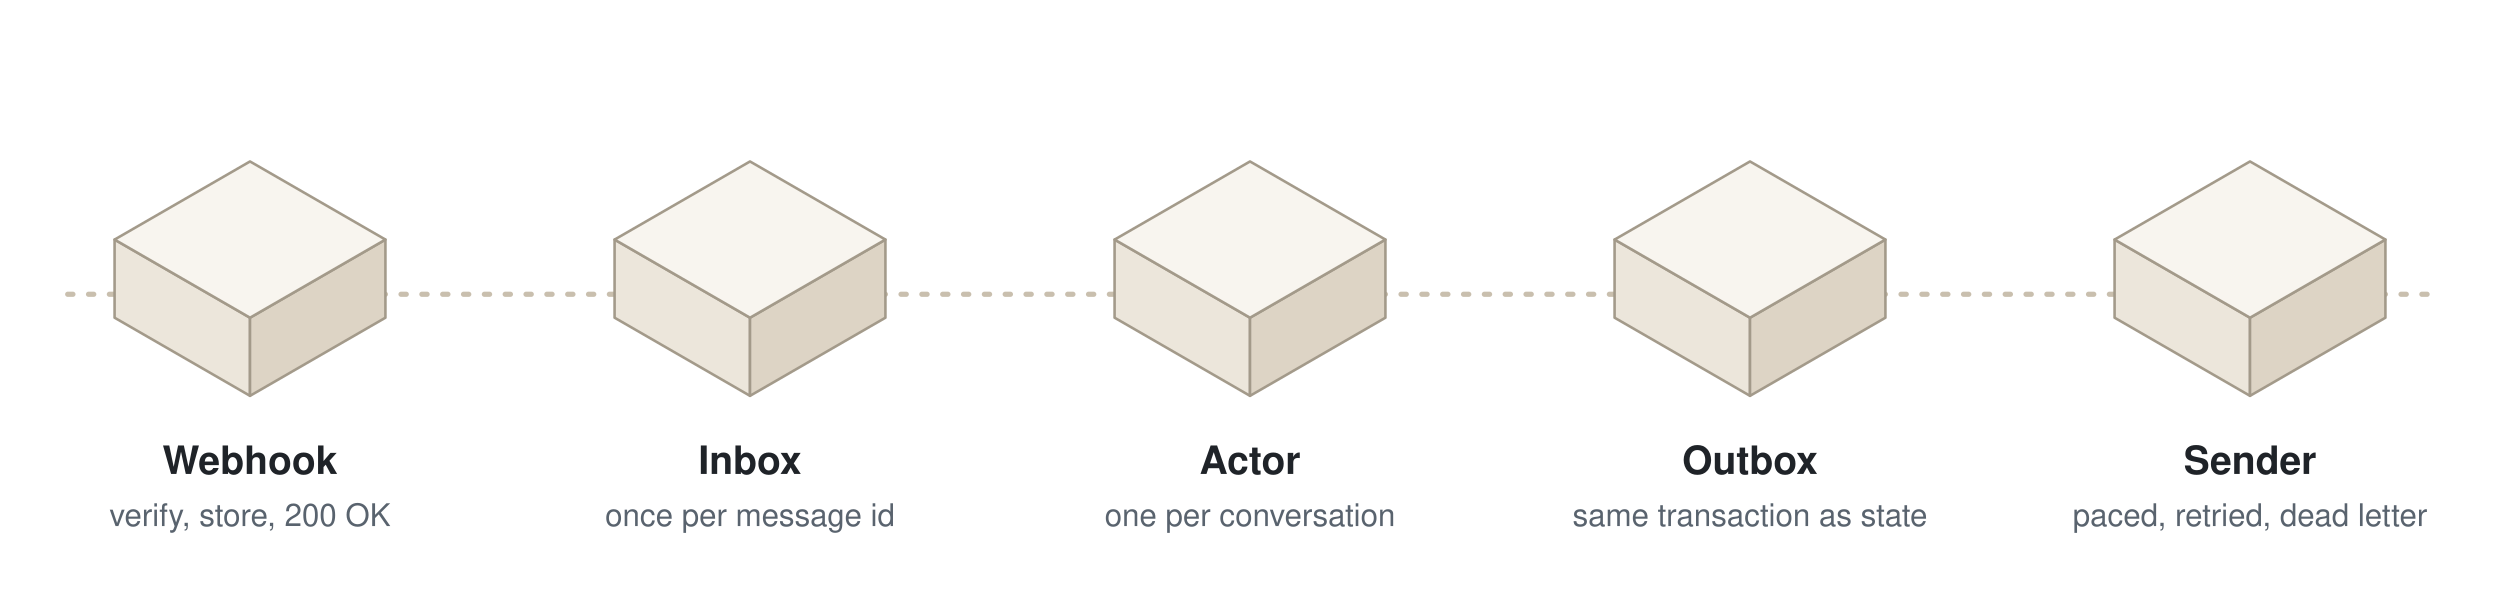
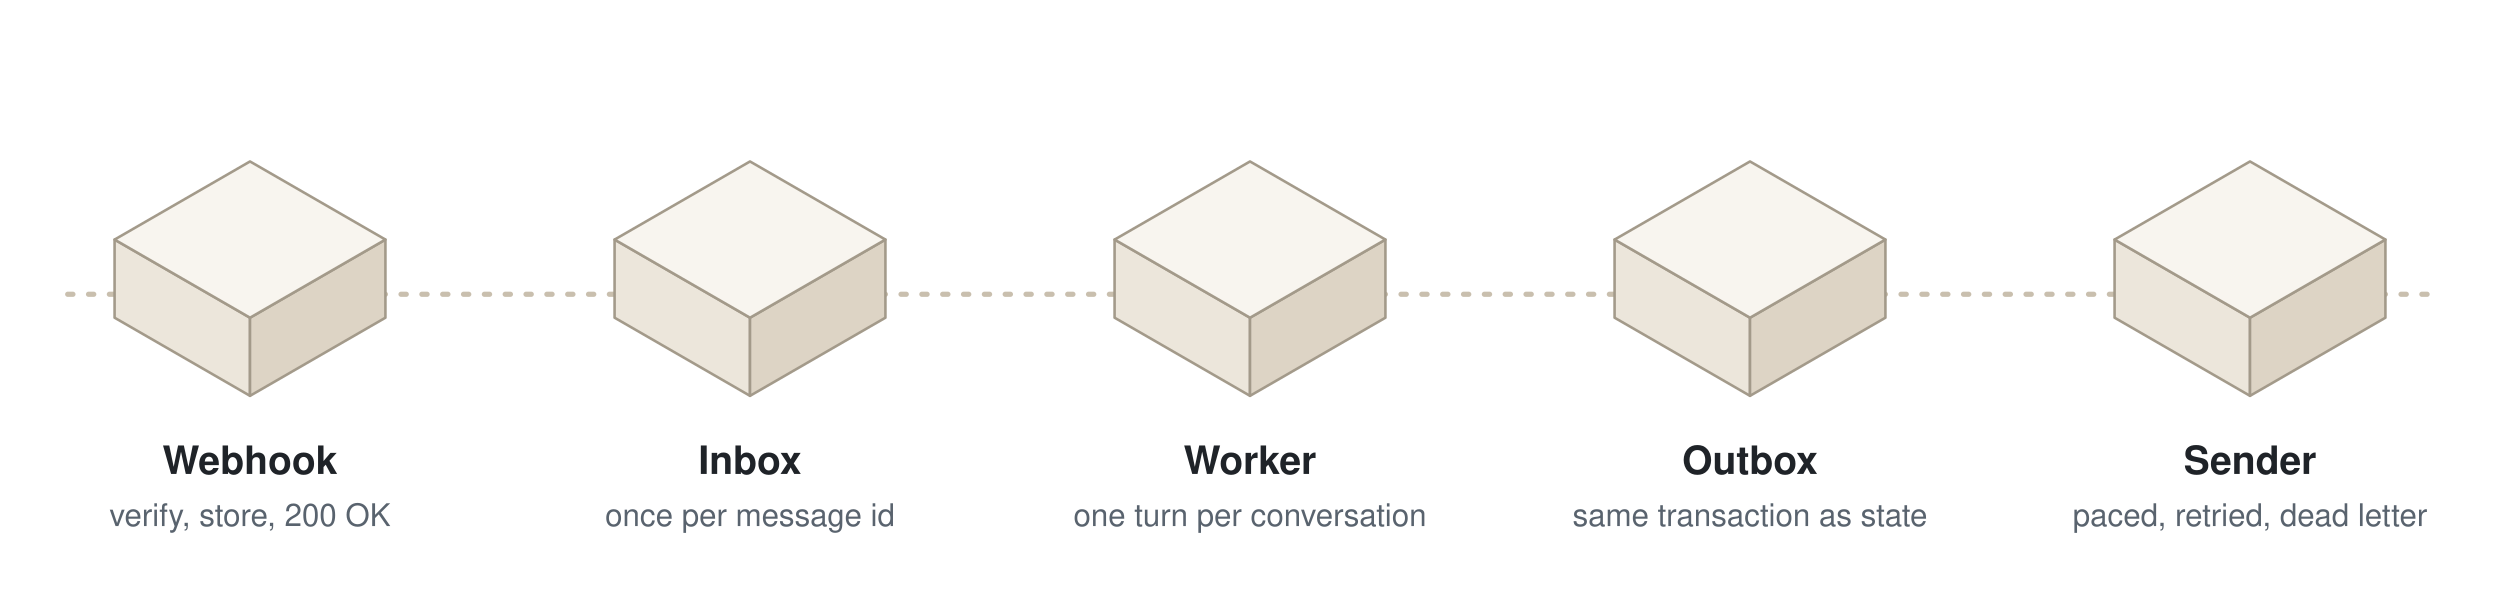
<svg xmlns="http://www.w3.org/2000/svg" width="960" height="230" viewBox="0 0 960 230" font-family="-apple-system, BlinkMacSystemFont, 'Segoe UI', Helvetica, Arial, sans-serif">
  <line x1="26" y1="113" x2="934" y2="113" stroke="#c9bfae" stroke-width="2" stroke-dasharray="2 6" stroke-linecap="round" />
  <polygon points="44,92 96,122 96,152 44,122" fill="#ece6db" stroke="#a39a8a" stroke-width="1" stroke-linejoin="round" />
  <polygon points="148,92 96,122 96,152 148,122" fill="#ddd4c5" stroke="#a39a8a" stroke-width="1" stroke-linejoin="round" />
  <polygon points="96,62 148,92 96,122 44,92" fill="#f8f5ef" stroke="#a39a8a" stroke-width="1" stroke-linejoin="round" />
  <text x="96" y="182" text-anchor="middle" font-size="15" font-weight="600" fill="#1f2328">Webhook</text>
  <text x="96" y="202" text-anchor="middle" font-size="12" fill="#59636e">verify, store, 200 OK</text>
  <polygon points="236,92 288,122 288,152 236,122" fill="#ece6db" stroke="#a39a8a" stroke-width="1" stroke-linejoin="round" />
  <polygon points="340,92 288,122 288,152 340,122" fill="#ddd4c5" stroke="#a39a8a" stroke-width="1" stroke-linejoin="round" />
  <polygon points="288,62 340,92 288,122 236,92" fill="#f8f5ef" stroke="#a39a8a" stroke-width="1" stroke-linejoin="round" />
  <text x="288" y="182" text-anchor="middle" font-size="15" font-weight="600" fill="#1f2328">Inbox</text>
  <text x="288" y="202" text-anchor="middle" font-size="12" fill="#59636e">once per message id</text>
  <polygon points="428,92 480,122 480,152 428,122" fill="#ece6db" stroke="#a39a8a" stroke-width="1" stroke-linejoin="round" />
  <polygon points="532,92 480,122 480,152 532,122" fill="#ddd4c5" stroke="#a39a8a" stroke-width="1" stroke-linejoin="round" />
  <polygon points="480,62 532,92 480,122 428,92" fill="#f8f5ef" stroke="#a39a8a" stroke-width="1" stroke-linejoin="round" />
-   <text x="480" y="182" text-anchor="middle" font-size="15" font-weight="600" fill="#1f2328">Actor</text>
-   <text x="480" y="202" text-anchor="middle" font-size="12" fill="#59636e">one per conversation</text>
+   <text x="480" y="182" text-anchor="middle" font-size="15" font-weight="600" fill="#1f2328">Worker</text>
+   <text x="480" y="202" text-anchor="middle" font-size="12" fill="#59636e">one turn per conversation</text>
  <polygon points="620,92 672,122 672,152 620,122" fill="#ece6db" stroke="#a39a8a" stroke-width="1" stroke-linejoin="round" />
  <polygon points="724,92 672,122 672,152 724,122" fill="#ddd4c5" stroke="#a39a8a" stroke-width="1" stroke-linejoin="round" />
  <polygon points="672,62 724,92 672,122 620,92" fill="#f8f5ef" stroke="#a39a8a" stroke-width="1" stroke-linejoin="round" />
  <text x="672" y="182" text-anchor="middle" font-size="15" font-weight="600" fill="#1f2328">Outbox</text>
  <text x="672" y="202" text-anchor="middle" font-size="12" fill="#59636e">same transaction as state</text>
  <polygon points="812,92 864,122 864,152 812,122" fill="#ece6db" stroke="#a39a8a" stroke-width="1" stroke-linejoin="round" />
  <polygon points="916,92 864,122 864,152 916,122" fill="#ddd4c5" stroke="#a39a8a" stroke-width="1" stroke-linejoin="round" />
  <polygon points="864,62 916,92 864,122 812,92" fill="#f8f5ef" stroke="#a39a8a" stroke-width="1" stroke-linejoin="round" />
  <text x="864" y="182" text-anchor="middle" font-size="15" font-weight="600" fill="#1f2328">Sender</text>
  <text x="864" y="202" text-anchor="middle" font-size="12" fill="#59636e">paced, retried, dead letter</text>
  <circle r="5" fill="#1a9e8f" opacity="0">
    <animateMotion dur="4.8s" begin="0.0s" repeatCount="indefinite" calcMode="linear" path="M26,113 L480,113" keyPoints="0;0;1;1" keyTimes="0;0.0;0.4;1" />
    <animate attributeName="opacity" dur="4.8s" begin="0.0s" repeatCount="indefinite" values="0;0;1;1;0;0" keyTimes="0;0.0;0.01;0.39;0.4;1" />
  </circle>
  <circle r="5" fill="#1a9e8f" opacity="0">
    <animateMotion dur="4.8s" begin="0.45s" repeatCount="indefinite" calcMode="linear" path="M26,113 L480,113" keyPoints="0;0;1;1" keyTimes="0;0.0;0.4;1" />
    <animate attributeName="opacity" dur="4.8s" begin="0.45s" repeatCount="indefinite" values="0;0;1;1;0;0" keyTimes="0;0.0;0.01;0.39;0.4;1" />
  </circle>
  <circle r="5" fill="#1a9e8f" opacity="0">
    <animateMotion dur="4.8s" begin="0.9s" repeatCount="indefinite" calcMode="linear" path="M26,113 L480,113" keyPoints="0;0;1;1" keyTimes="0;0.0;0.4;1" />
    <animate attributeName="opacity" dur="4.8s" begin="0.9s" repeatCount="indefinite" values="0;0;1;1;0;0" keyTimes="0;0.0;0.01;0.39;0.4;1" />
  </circle>
  <circle r="7" fill="#d4789a" opacity="0">
    <animateMotion dur="4.8s" begin="0.9s" repeatCount="indefinite" calcMode="linear" path="M480,113 L934,113" keyPoints="0;0;1;1" keyTimes="0;0.5;0.92;1" />
    <animate attributeName="opacity" dur="4.8s" begin="0.9s" repeatCount="indefinite" values="0;0;1;1;0;0" keyTimes="0;0.5;0.51;0.91;0.92;1" />
  </circle>
</svg>
